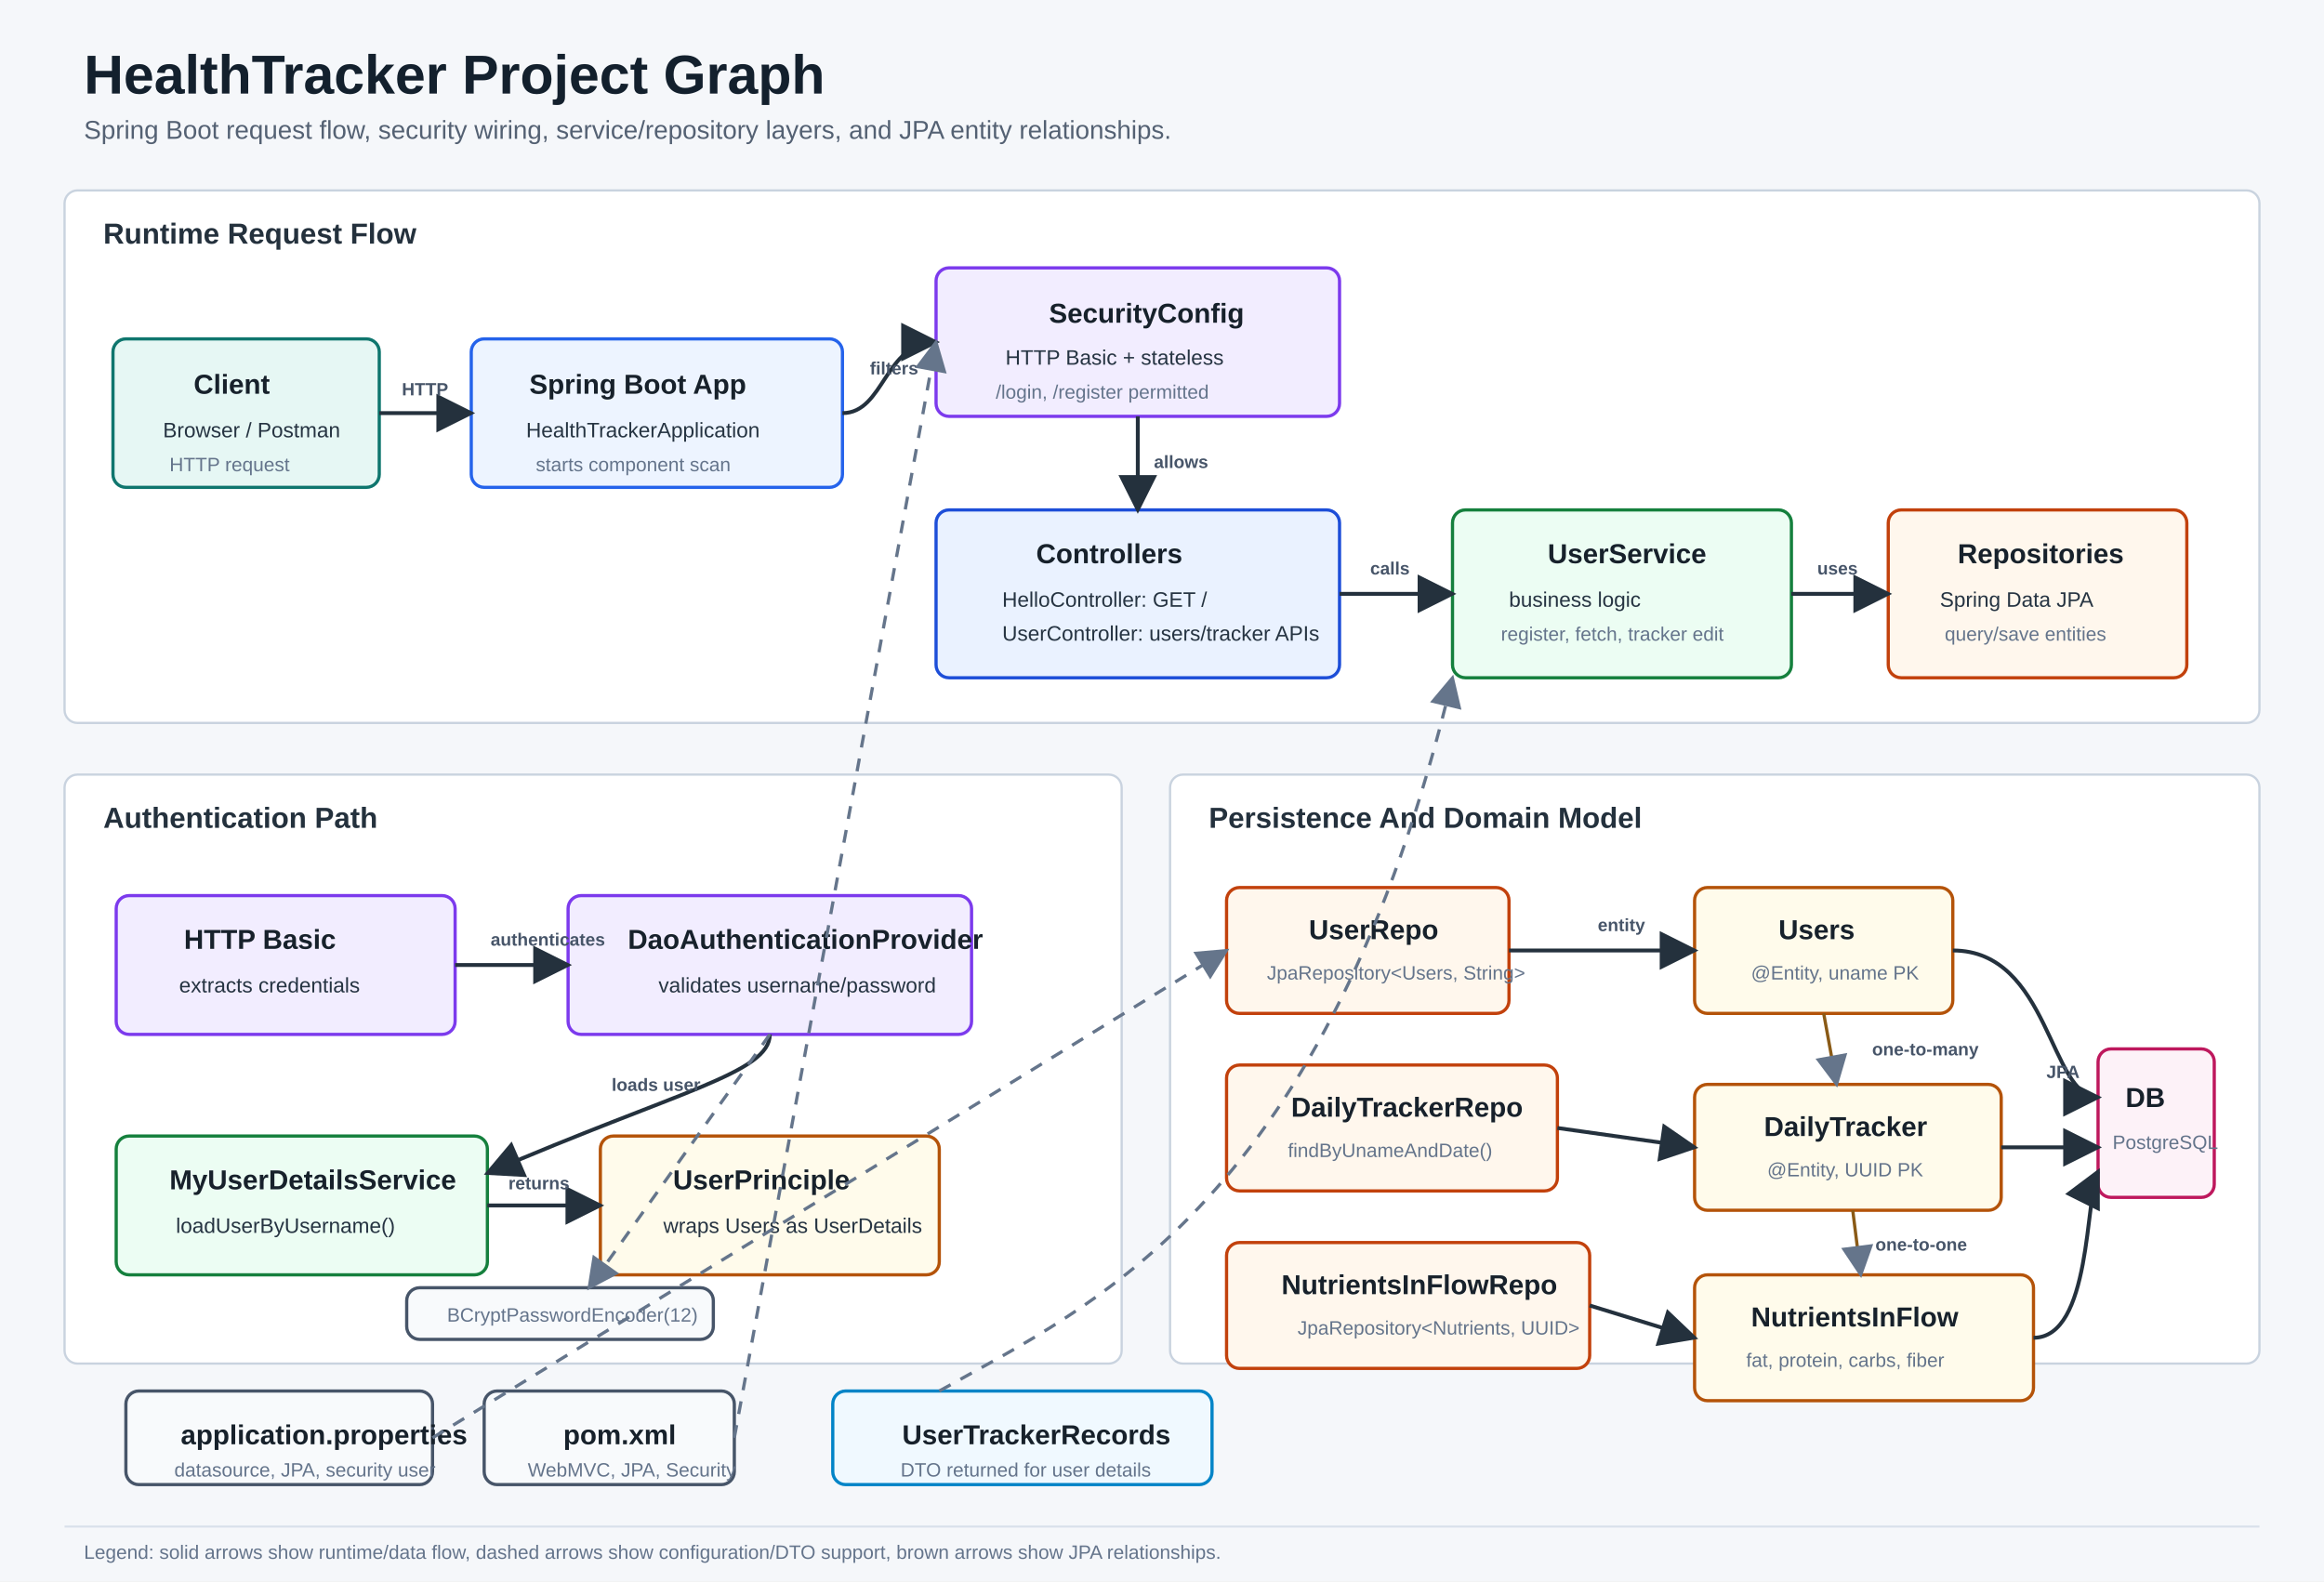
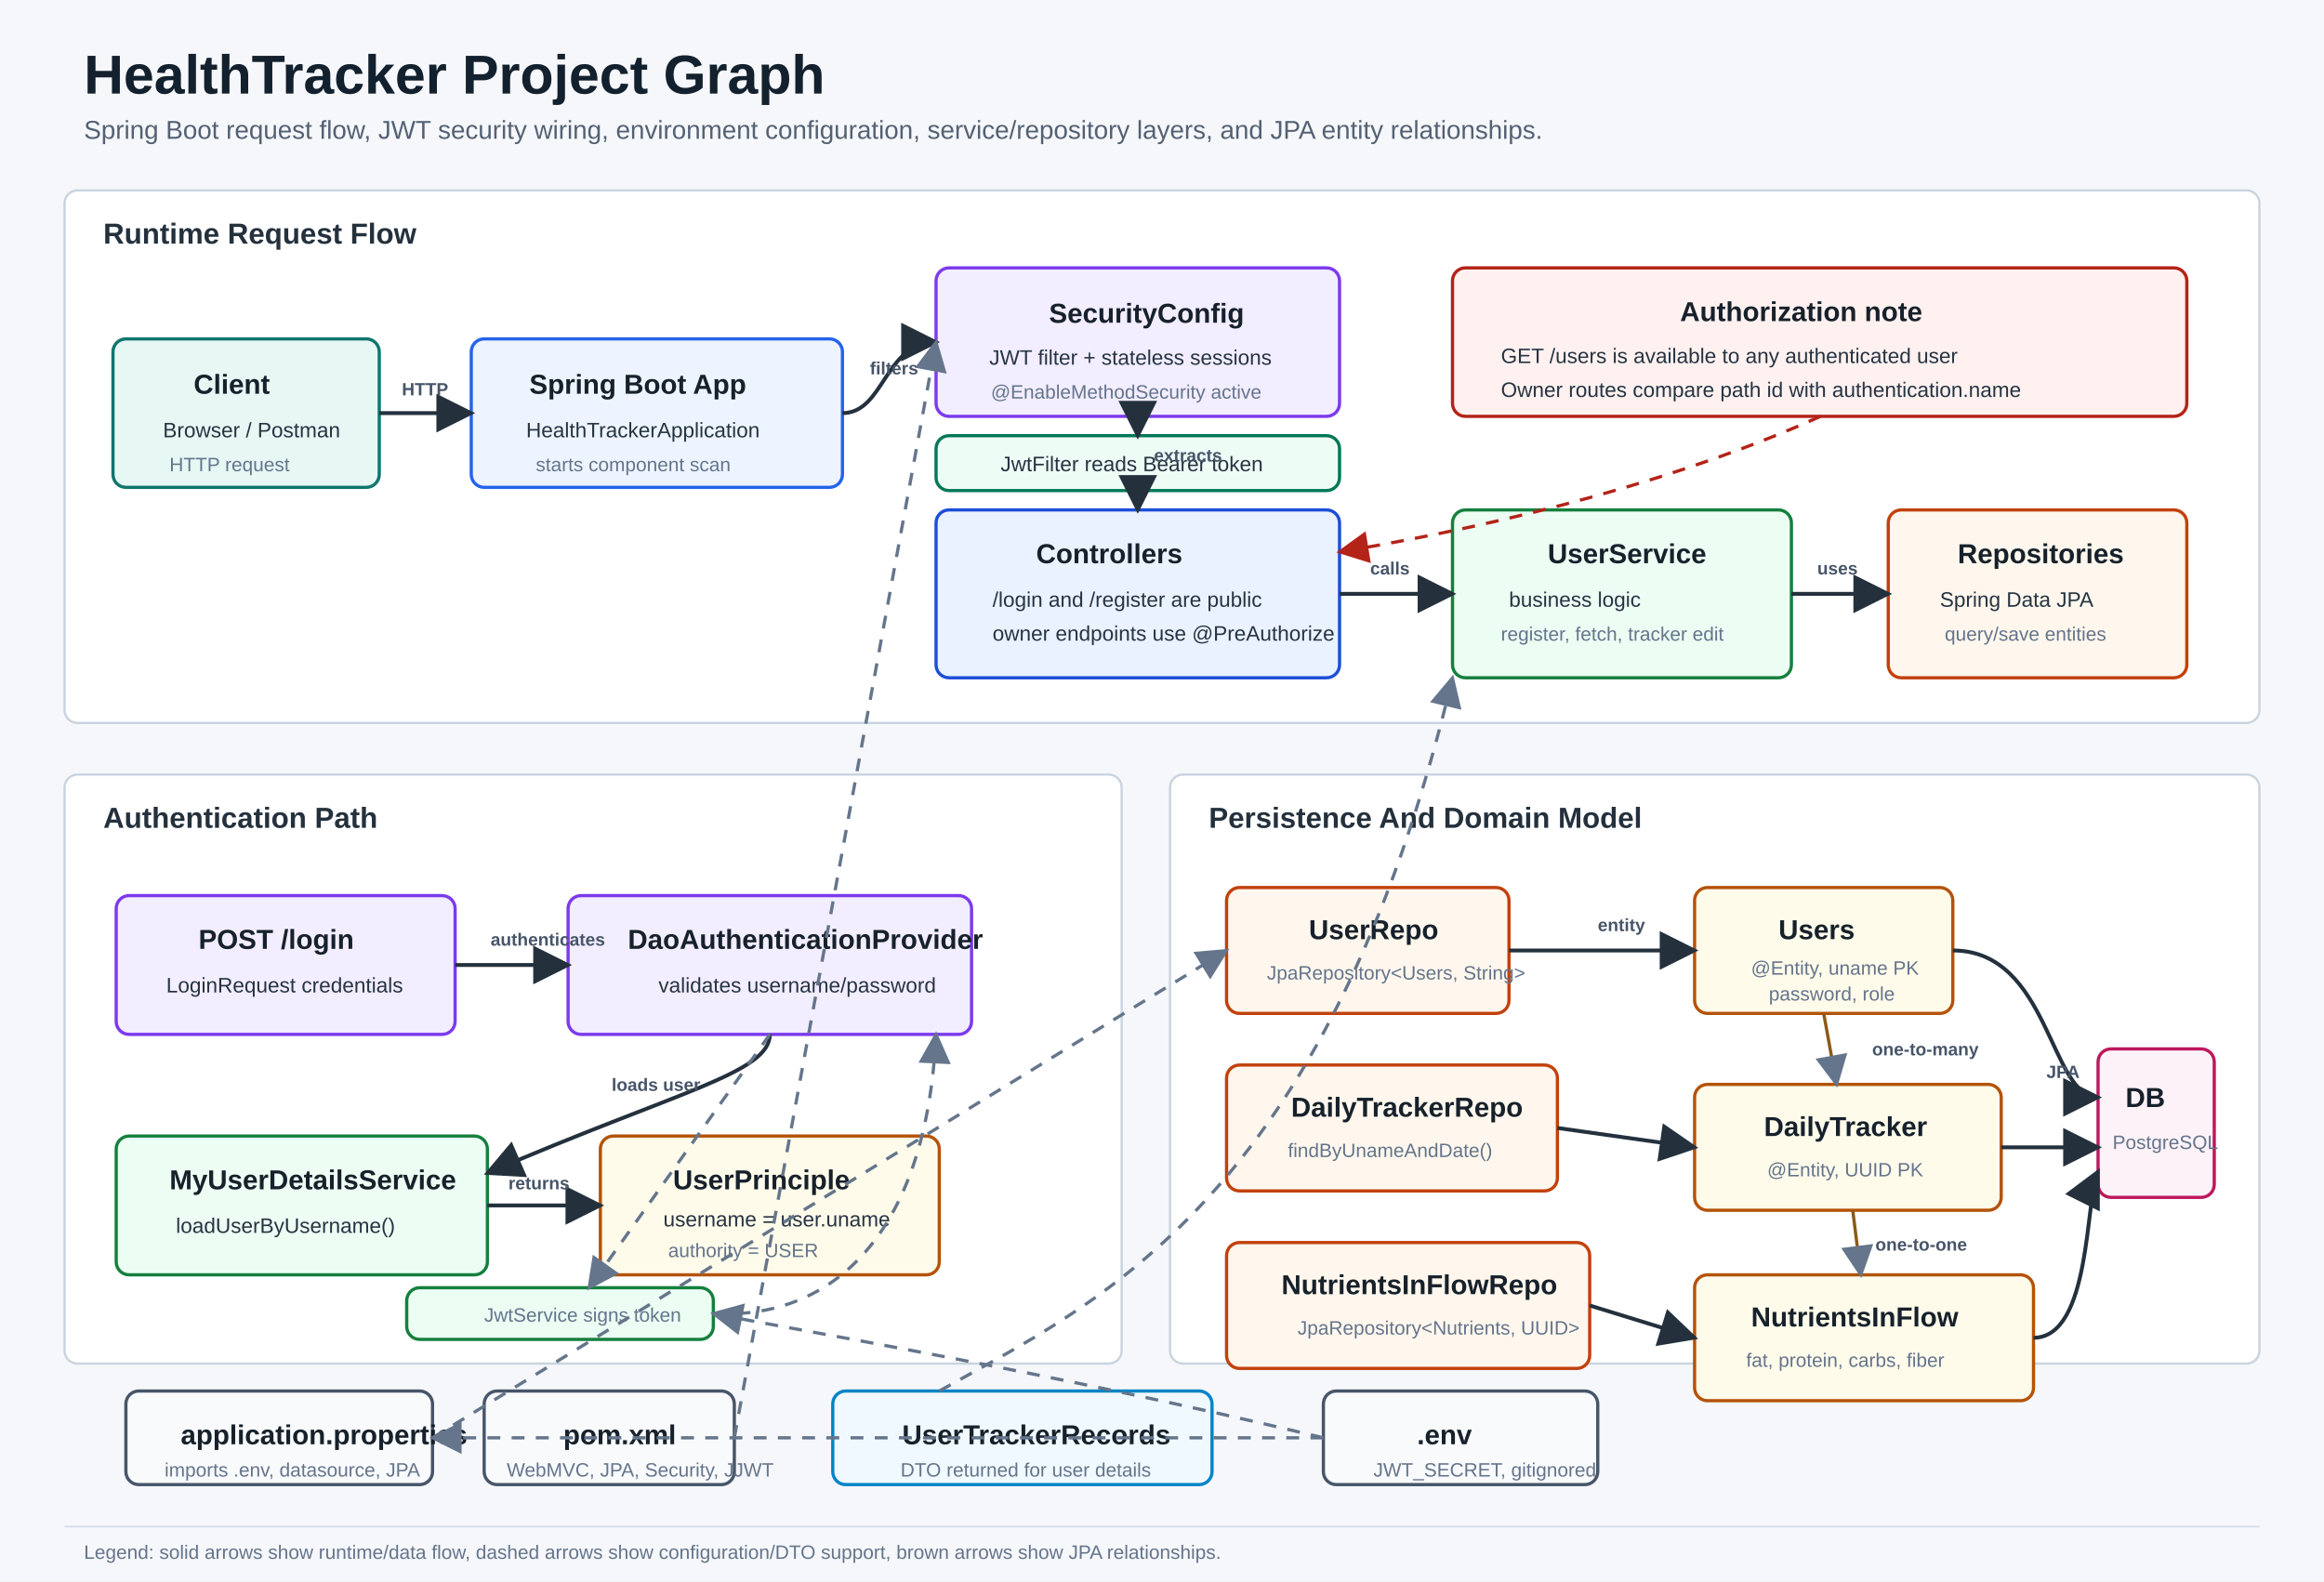
<svg xmlns="http://www.w3.org/2000/svg" width="1440" height="980" viewBox="0 0 1440 980" role="img" aria-labelledby="title desc">
  <defs>
    <marker id="arrow" markerWidth="12" markerHeight="12" refX="10" refY="6" orient="auto">
      <path d="M1,1 L11,6 L1,11 Z" fill="#24313d" />
    </marker>
    <marker id="softArrow" markerWidth="12" markerHeight="12" refX="10" refY="6" orient="auto">
      <path d="M1,1 L11,6 L1,11 Z" fill="#65758b" />
    </marker>
+     <marker id="warnArrow" markerWidth="12" markerHeight="12" refX="10" refY="6" orient="auto">
+       <path d="M1,1 L11,6 L1,11 Z" fill="#b42318" />
+     </marker>
    <style>
      :root {
        color-scheme: light;
      }

      .page {
        fill: #f5f7fa;
      }

      .title {
        font: 700 34px Arial, Helvetica, sans-serif;
        fill: #13202d;
      }

      .subtitle {
        font: 400 16px Arial, Helvetica, sans-serif;
        fill: #546173;
      }

      .band {
        fill: #ffffff;
        stroke: #c9d3df;
        stroke-width: 1.4;
        rx: 8;
      }

      .bandTitle {
        font: 700 18px Arial, Helvetica, sans-serif;
        fill: #24313d;
      }

      .node {
        stroke-width: 2;
        rx: 8;
      }

      .client {
        fill: #e6f7f4;
        stroke: #0f766e;
      }

      .app {
        fill: #edf4ff;
        stroke: #2563eb;
      }

      .security {
        fill: #f2edff;
        stroke: #7c3aed;
      }

+       .guard {
+         fill: #eefcf6;
+         stroke: #047857;
+       }
+ 
+       .warn {
+         fill: #fff1f0;
+         stroke: #b42318;
+       }
+ 
      .controller {
        fill: #eaf2ff;
        stroke: #1d4ed8;
      }

      .service {
        fill: #ecfdf3;
        stroke: #15803d;
      }

      .repo {
        fill: #fff7ed;
        stroke: #c2410c;
      }

      .model {
        fill: #fffbeb;
        stroke: #b45309;
      }

      .dto {
        fill: #f0f9ff;
        stroke: #0284c7;
      }

      .db {
        fill: #fdf2f8;
        stroke: #be185d;
      }

      .config {
        fill: #f8fafc;
        stroke: #475569;
      }

      .nodeTitle {
        font: 700 17px Arial, Helvetica, sans-serif;
        fill: #17212b;
      }

      .nodeText {
        font: 400 13px Arial, Helvetica, sans-serif;
        fill: #263442;
      }

      .small {
        font: 400 12px Arial, Helvetica, sans-serif;
        fill: #64748b;
      }

      .label {
        font: 700 11px Arial, Helvetica, sans-serif;
        fill: #475569;
        text-transform: uppercase;
      }

      .flow {
        stroke: #24313d;
        stroke-width: 2.4;
        fill: none;
        marker-end: url(#arrow);
      }

      .softFlow {
        stroke: #65758b;
        stroke-width: 2;
        stroke-dasharray: 8 7;
        fill: none;
        marker-end: url(#softArrow);
      }

      .relationship {
        stroke: #8a5a16;
        stroke-width: 2;
        fill: none;
        marker-end: url(#softArrow);
      }

+       .warnFlow {
+         stroke: #b42318;
+         stroke-width: 2;
+         stroke-dasharray: 8 7;
+         fill: none;
+         marker-end: url(#warnArrow);
+       }
+ 
      .divider {
        stroke: #d8e0ea;
        stroke-width: 1.2;
      }
    </style>
  </defs>
  <rect class="page" width="1440" height="980" />
  <text class="title" x="52" y="58">HealthTracker Project Graph</text>
-   <text class="subtitle" x="52" y="86">Spring Boot request flow, security wiring, service/repository layers, and JPA entity relationships.</text>
+   <text class="subtitle" x="52" y="86">Spring Boot request flow, JWT security wiring, environment configuration, service/repository layers, and JPA entity relationships.</text>
  <rect class="band" x="40" y="118" width="1360" height="330" />
  <text class="bandTitle" x="64" y="151">Runtime Request Flow</text>
  <rect class="node client" x="70" y="210" width="165" height="92" />
  <text class="nodeTitle" x="120" y="244">Client</text>
  <text class="nodeText" x="101" y="271">Browser / Postman</text>
  <text class="small" x="105" y="292">HTTP request</text>
  <rect class="node app" x="292" y="210" width="230" height="92" />
  <text class="nodeTitle" x="328" y="244">Spring Boot App</text>
  <text class="nodeText" x="326" y="271">HealthTrackerApplication</text>
  <text class="small" x="332" y="292">starts component scan</text>
  <rect class="node security" x="580" y="166" width="250" height="92" />
  <text class="nodeTitle" x="650" y="200">SecurityConfig</text>
-   <text class="nodeText" x="623" y="226">HTTP Basic + stateless</text>
-   <text class="small" x="617" y="247">/login, /register permitted</text>
+   <text class="nodeText" x="613" y="226">JWT filter + stateless sessions</text>
+   <text class="small" x="614" y="247">@EnableMethodSecurity active</text>
+   <rect class="node guard" x="580" y="270" width="250" height="34" />
+   <text class="nodeText" x="620" y="292">JwtFilter reads Bearer token</text>
  <rect class="node controller" x="580" y="316" width="250" height="104" />
  <text class="nodeTitle" x="642" y="349">Controllers</text>
-   <text class="nodeText" x="621" y="376">HelloController: GET /</text>
-   <text class="nodeText" x="621" y="397">UserController: users/tracker APIs</text>
+   <text class="nodeText" x="615" y="376">/login and /register are public</text>
+   <text class="nodeText" x="615" y="397">owner endpoints use @PreAuthorize</text>
+   <rect class="node warn" x="900" y="166" width="455" height="92" />
+   <text class="nodeTitle" x="1041" y="199">Authorization note</text>
+   <text class="nodeText" x="930" y="225">GET /users is available to any authenticated user</text>
+   <text class="nodeText" x="930" y="246">Owner routes compare path id with authentication.name</text>
  <rect class="node service" x="900" y="316" width="210" height="104" />
  <text class="nodeTitle" x="959" y="349">UserService</text>
  <text class="nodeText" x="935" y="376">business logic</text>
  <text class="small" x="930" y="397">register, fetch, tracker edit</text>
  <rect class="node repo" x="1170" y="316" width="185" height="104" />
  <text class="nodeTitle" x="1213" y="349">Repositories</text>
  <text class="nodeText" x="1202" y="376">Spring Data JPA</text>
  <text class="small" x="1205" y="397">query/save entities</text>
  <path class="flow" d="M235 256 L292 256" />
  <path class="flow" d="M522 256 C548 256 548 212 580 212" />
-   <path class="flow" d="M705 258 L705 316" />
+   <path class="flow" d="M705 258 L705 270" />
+   <path class="flow" d="M705 304 L705 316" />
  <path class="flow" d="M830 368 L900 368" />
  <path class="flow" d="M1110 368 L1170 368" />
+   <path class="warnFlow" d="M1128 258 C1046 295 940 324 830 342" />
  <text class="label" x="249" y="245">HTTP</text>
  <text class="label" x="539" y="232">filters</text>
-   <text class="label" x="715" y="290">allows</text>
+   <text class="label" x="715" y="286">extracts</text>
  <text class="label" x="849" y="356">calls</text>
  <text class="label" x="1126" y="356">uses</text>
  <rect class="band" x="40" y="480" width="655" height="365" />
  <text class="bandTitle" x="64" y="513">Authentication Path</text>
  <rect class="node security" x="72" y="555" width="210" height="86" />
-   <text class="nodeTitle" x="114" y="588">HTTP Basic</text>
-   <text class="nodeText" x="111" y="615">extracts credentials</text>
+   <text class="nodeTitle" x="123" y="588">POST /login</text>
+   <text class="nodeText" x="103" y="615">LoginRequest credentials</text>
  <rect class="node security" x="352" y="555" width="250" height="86" />
  <text class="nodeTitle" x="389" y="588">DaoAuthenticationProvider</text>
  <text class="nodeText" x="408" y="615">validates username/password</text>
  <rect class="node service" x="72" y="704" width="230" height="86" />
  <text class="nodeTitle" x="105" y="737">MyUserDetailsService</text>
  <text class="nodeText" x="109" y="764">loadUserByUsername()</text>
  <rect class="node model" x="372" y="704" width="210" height="86" />
  <text class="nodeTitle" x="417" y="737">UserPrinciple</text>
-   <text class="nodeText" x="411" y="764">wraps Users as UserDetails</text>
-   <rect class="node config" x="252" y="798" width="190" height="32" />
-   <text class="small" x="277" y="819">BCryptPasswordEncoder(12)</text>
+   <text class="nodeText" x="411" y="760">username = user.uname</text>
+   <text class="small" x="414" y="779">authority = USER</text>
+   <rect class="node service" x="252" y="798" width="190" height="32" />
+   <text class="small" x="300" y="819">JwtService signs token</text>
  <path class="flow" d="M282 598 L352 598" />
  <path class="flow" d="M477 641 C477 665 420 676 302 727" />
  <path class="flow" d="M302 747 L372 747" />
  <path class="softFlow" d="M477 641 L365 798" />
+   <path class="softFlow" d="M442 814 C515 818 574 766 580 641" />
  <text class="label" x="304" y="586">authenticates</text>
  <text class="label" x="379" y="676">loads user</text>
  <text class="label" x="315" y="737">returns</text>
  <rect class="band" x="725" y="480" width="675" height="365" />
  <text class="bandTitle" x="749" y="513">Persistence And Domain Model</text>
  <rect class="node repo" x="760" y="550" width="175" height="78" />
  <text class="nodeTitle" x="811" y="582">UserRepo</text>
  <text class="small" x="785" y="607">JpaRepository&lt;Users, String&gt;</text>
  <rect class="node repo" x="760" y="660" width="205" height="78" />
  <text class="nodeTitle" x="800" y="692">DailyTrackerRepo</text>
  <text class="small" x="798" y="717">findByUnameAndDate()</text>
  <rect class="node repo" x="760" y="770" width="225" height="78" />
  <text class="nodeTitle" x="794" y="802">NutrientsInFlowRepo</text>
  <text class="small" x="804" y="827">JpaRepository&lt;Nutrients, UUID&gt;</text>
  <rect class="node model" x="1050" y="550" width="160" height="78" />
  <text class="nodeTitle" x="1102" y="582">Users</text>
-   <text class="small" x="1085" y="607">@Entity, uname PK</text>
+   <text class="small" x="1085" y="604">@Entity, uname PK</text>
+   <text class="small" x="1096" y="620">password, role</text>
  <rect class="node model" x="1050" y="672" width="190" height="78" />
  <text class="nodeTitle" x="1093" y="704">DailyTracker</text>
  <text class="small" x="1095" y="729">@Entity, UUID PK</text>
  <rect class="node model" x="1050" y="790" width="210" height="78" />
  <text class="nodeTitle" x="1085" y="822">NutrientsInFlow</text>
  <text class="small" x="1082" y="847">fat, protein, carbs, fiber</text>
  <rect class="node db" x="1300" y="650" width="72" height="92" />
  <text class="nodeTitle" x="1317" y="686">DB</text>
  <text class="small" x="1309" y="712">PostgreSQL</text>
  <path class="flow" d="M935 589 L1050 589" />
  <path class="flow" d="M965 699 L1050 711" />
  <path class="flow" d="M985 809 L1050 829" />
  <path class="flow" d="M1210 589 C1270 589 1270 680 1300 680" />
  <path class="flow" d="M1240 711 L1300 711" />
  <path class="flow" d="M1260 829 C1296 829 1292 742 1300 726" />
  <path class="relationship" d="M1130 628 L1138 672" />
  <path class="relationship" d="M1148 750 L1153 790" />
  <text class="label" x="990" y="577">entity</text>
  <text class="label" x="1268" y="668">JPA</text>
  <text class="label" x="1160" y="654">one-to-many</text>
  <text class="label" x="1162" y="775">one-to-one</text>
  <rect class="node dto" x="516" y="862" width="235" height="58" />
  <text class="nodeTitle" x="559" y="895">UserTrackerRecords</text>
  <text class="small" x="558" y="915">DTO returned for user details</text>
  <rect class="node config" x="78" y="862" width="190" height="58" />
  <text class="nodeTitle" x="112" y="895">application.properties</text>
-   <text class="small" x="108" y="915">datasource, JPA, security user</text>
+   <text class="small" x="102" y="915">imports .env, datasource, JPA</text>
  <rect class="node config" x="300" y="862" width="155" height="58" />
  <text class="nodeTitle" x="349" y="895">pom.xml</text>
-   <text class="small" x="327" y="915">WebMVC, JPA, Security</text>
+   <text class="small" x="314" y="915">WebMVC, JPA, Security, JJWT</text>
+   <rect class="node config" x="820" y="862" width="170" height="58" />
+   <text class="nodeTitle" x="878" y="895">.env</text>
+   <text class="small" x="851" y="915">JWT_SECRET, gitignored</text>
  <path class="softFlow" d="M268 891 L760 589" />
  <path class="softFlow" d="M455 891 L580 212" />
  <path class="softFlow" d="M582 862 C678 808 822 746 900 420" />
+   <path class="softFlow" d="M820 891 C650 850 492 824 442 814" />
+   <path class="softFlow" d="M820 891 L268 891" />
  <line class="divider" x1="40" y1="946" x2="1400" y2="946" />
  <text class="small" x="52" y="966">Legend: solid arrows show runtime/data flow, dashed arrows show configuration/DTO support, brown arrows show JPA relationships.</text>
</svg>
